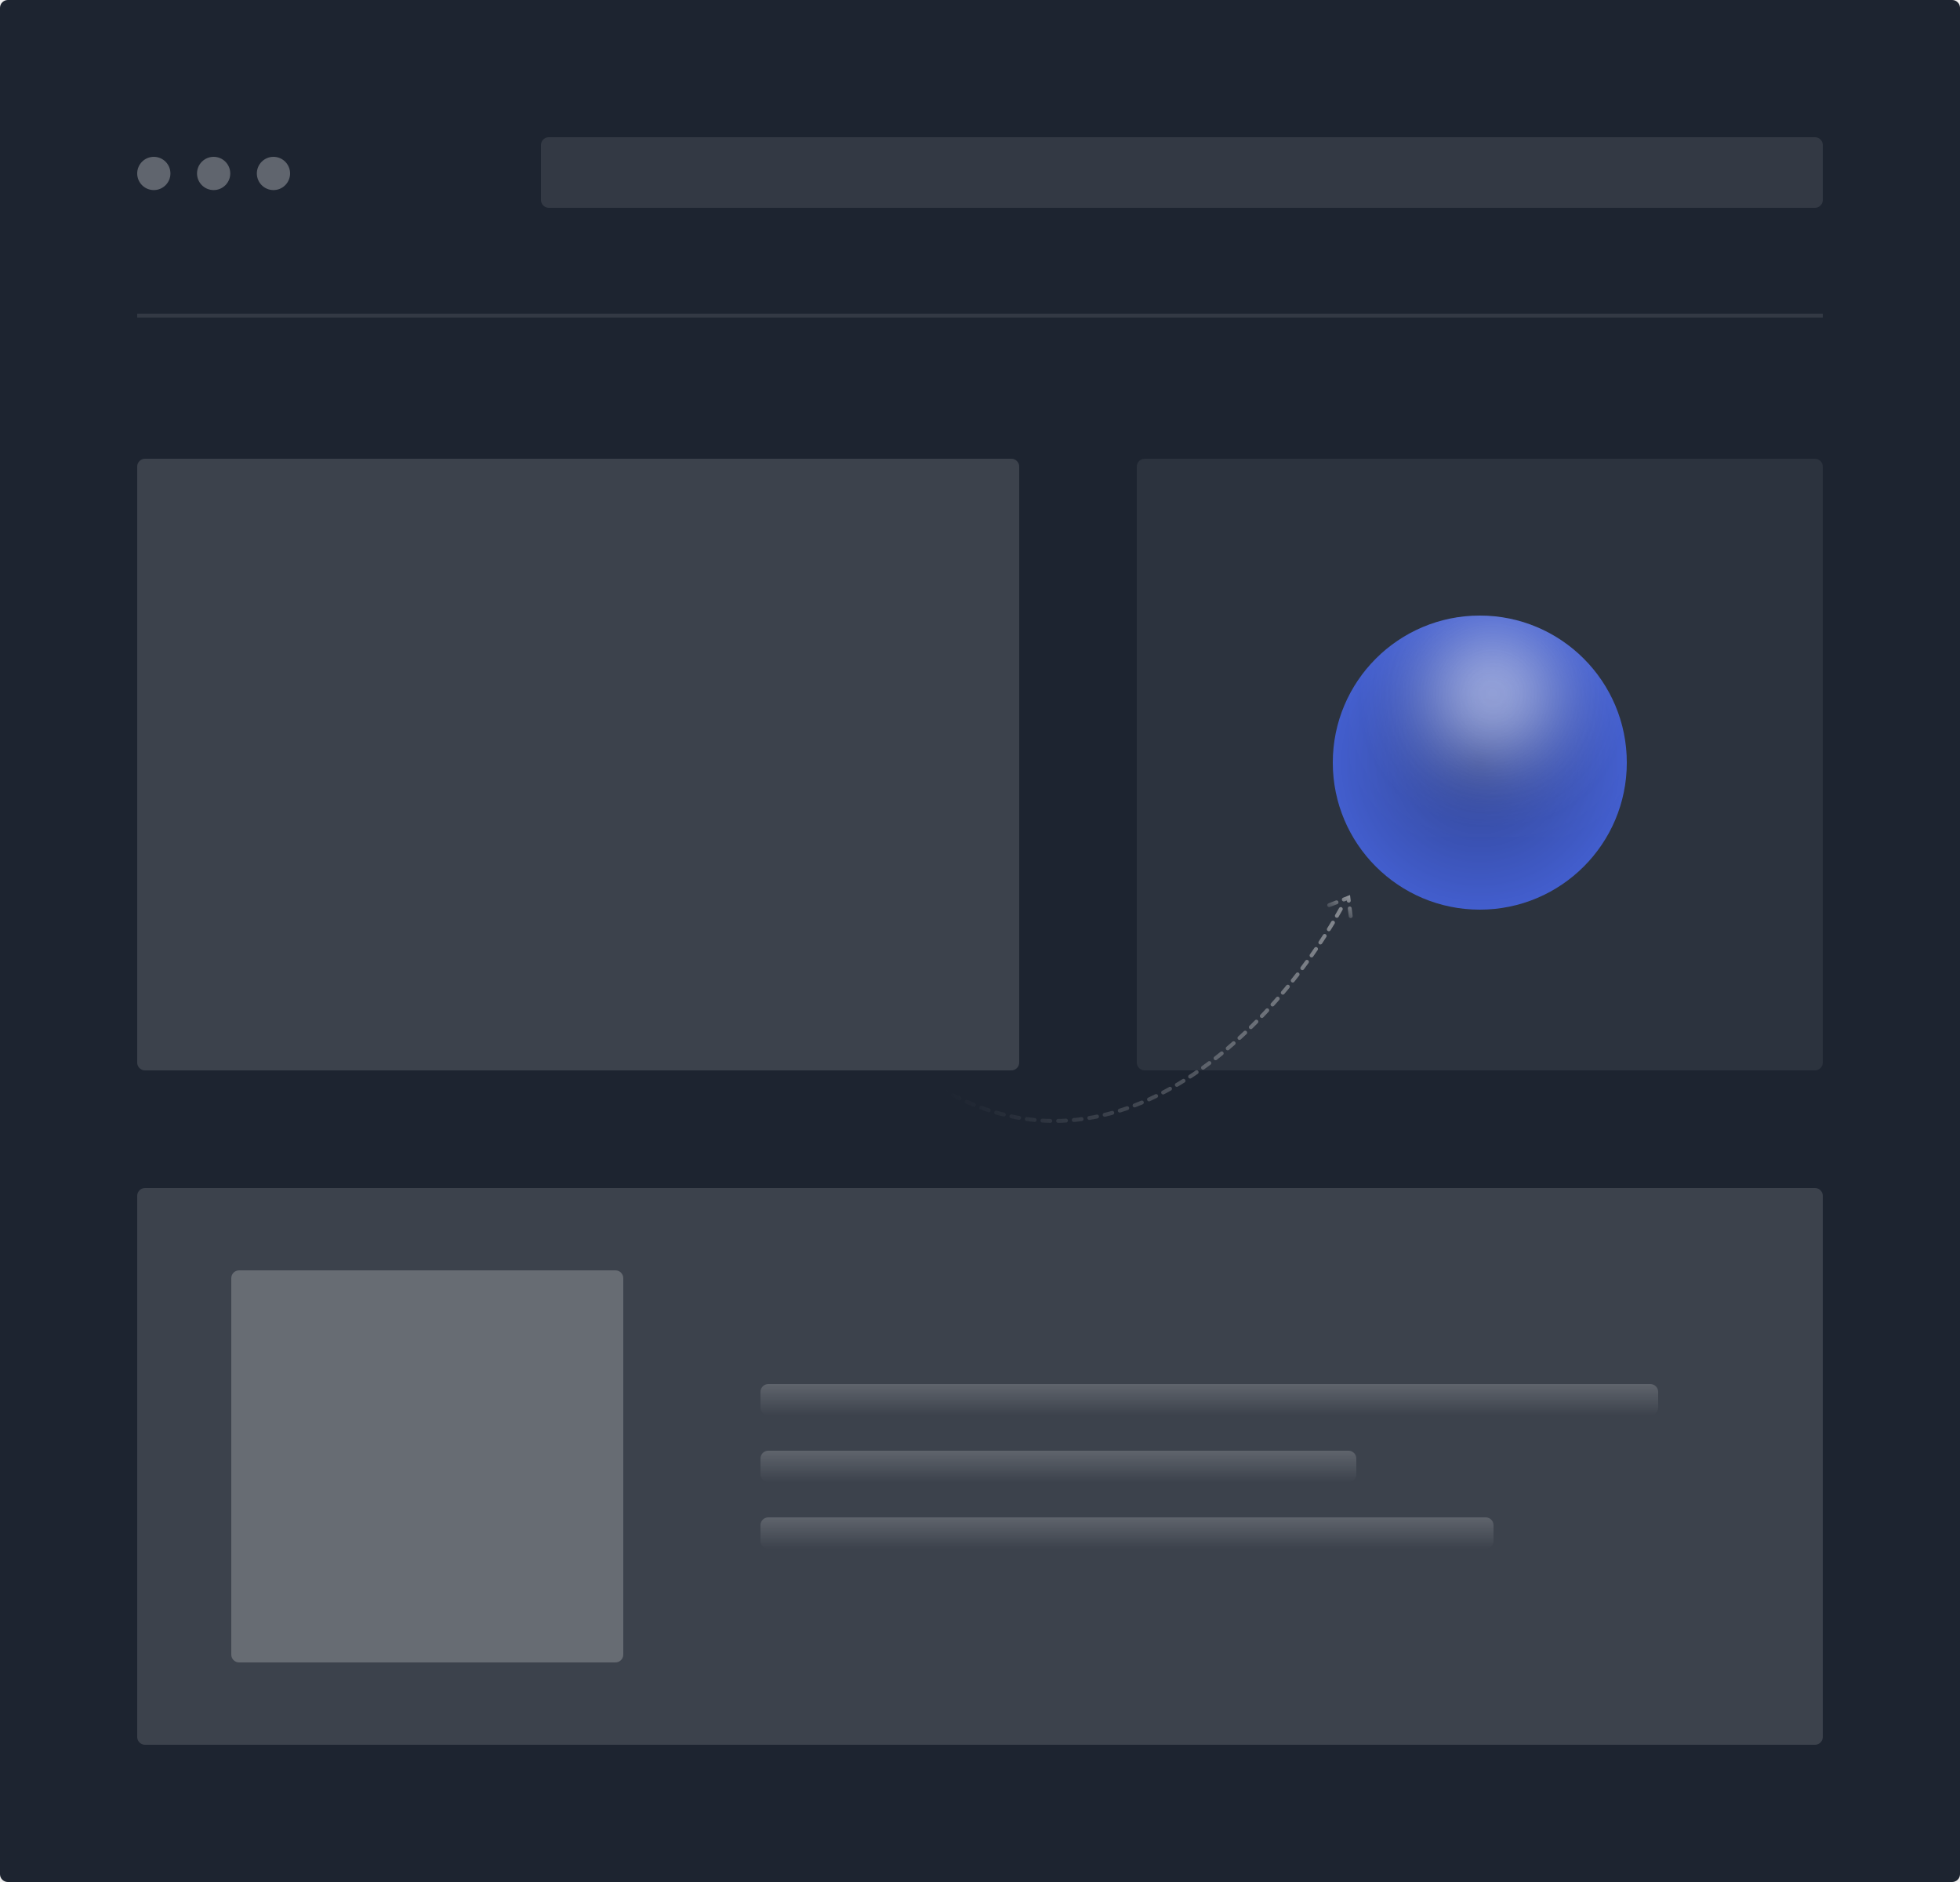
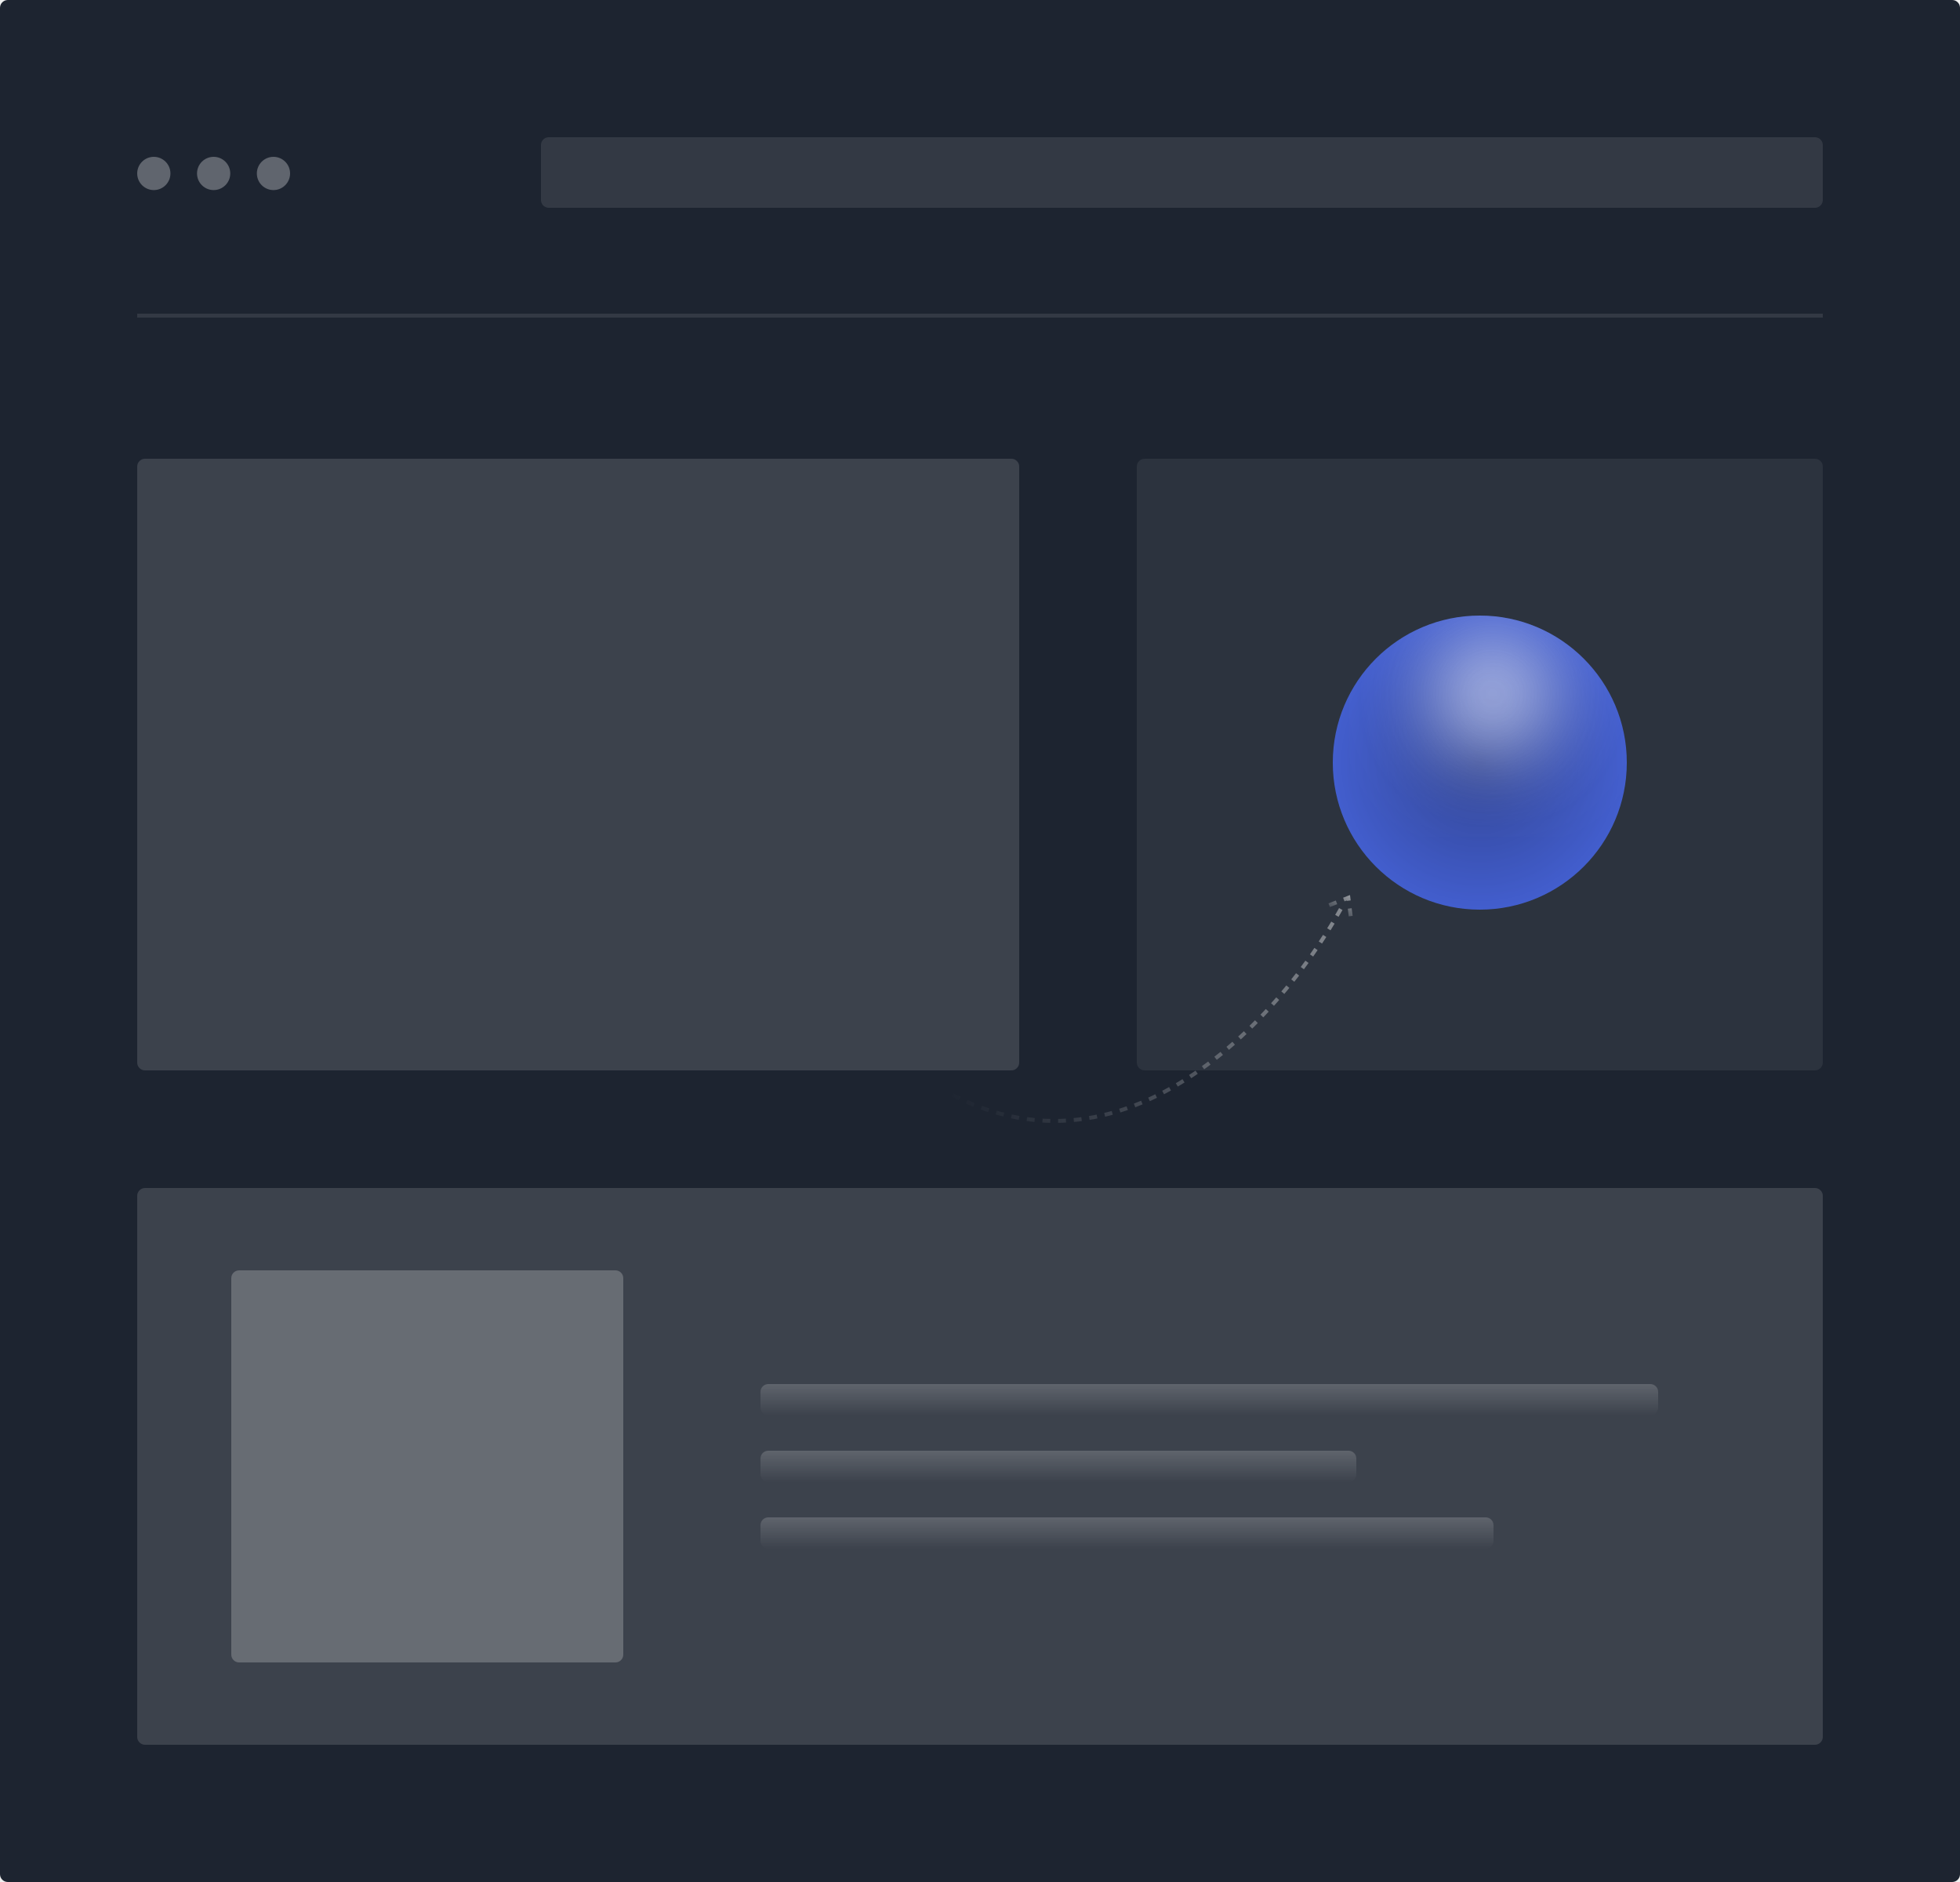
<svg xmlns="http://www.w3.org/2000/svg" width="500" height="480" viewBox="0 0 500 480" fill="none">
  <rect width="500" height="480" rx="2" fill="#1D2430" />
  <rect x="35" y="117" width="225" height="156" rx="2" fill="white" fill-opacity="0.14" />
  <line opacity="0.1" x1="35" y1="80.5" x2="465" y2="80.5" stroke="white" />
  <rect x="290" y="117" width="175" height="156" rx="2" fill="white" fill-opacity="0.07" />
  <rect x="35" y="303" width="430" height="142" rx="2" fill="white" fill-opacity="0.14" />
  <rect x="194" y="353" width="229" height="8" rx="2" fill="url(#paint0_linear_62_128)" fill-opacity="0.18" />
  <rect x="194" y="370" width="152" height="8" rx="2" fill="url(#paint1_linear_62_128)" fill-opacity="0.18" />
  <rect x="194" y="387" width="187" height="8" rx="2" fill="url(#paint2_linear_62_128)" fill-opacity="0.18" />
  <rect x="59" y="324" width="100" height="100" rx="2" fill="white" fill-opacity="0.22" />
  <rect opacity="0.1" x="138" y="35" width="327" height="18" rx="2" fill="white" />
  <circle opacity="0.3" cx="39.239" cy="44.239" r="4.239" fill="white" />
  <circle opacity="0.3" cx="54.5" cy="44.239" r="4.239" fill="white" />
  <circle opacity="0.3" cx="69.761" cy="44.239" r="4.239" fill="white" />
  <circle opacity="0.8" cx="377.5" cy="194.5" r="37.5" fill="#4A6CF7" />
  <mask id="mask0_62_128" style="mask-type:alpha" maskUnits="userSpaceOnUse" x="340" y="157" width="75" height="75">
    <circle opacity="0.8" cx="377.5" cy="194.5" r="37.5" fill="#4A6CF7" />
  </mask>
  <g mask="url(#mask0_62_128)">
    <circle opacity="0.8" cx="377.5" cy="194.5" r="37.5" fill="url(#paint3_radial_62_128)" />
    <g opacity="0.8" filter="url(#filter0_f_62_128)">
      <circle cx="380.809" cy="176.853" r="15.441" fill="white" />
    </g>
  </g>
-   <path d="M342.034 231.847C324.964 262.749 277.939 313.186 226.394 267.718" stroke="url(#paint4_linear_62_128)" stroke-linecap="round" strokeLinejoin="round" stroke-dasharray="2 2" />
-   <path d="M339.077 230.867L343.973 228.971L344.562 233.656" stroke="url(#paint5_linear_62_128)" stroke-linecap="round" strokeLinejoin="round" stroke-dasharray="2 2" />
+   <path d="M342.034 231.847C324.964 262.749 277.939 313.186 226.394 267.718" stroke="url(#paint4_linear_62_128)" strokeLinecap="round" strokeLinejoin="round" stroke-dasharray="2 2" />
+   <path d="M339.077 230.867L343.973 228.971L344.562 233.656" stroke="url(#paint5_linear_62_128)" strokeLinecap="round" strokeLinejoin="round" stroke-dasharray="2 2" />
  <defs>
    <filter id="filter0_f_62_128" x="344.368" y="140.412" width="72.882" height="72.882" filterUnits="userSpaceOnUse" color-interpolation-filters="sRGB">
      <feFlood flood-opacity="0" result="BackgroundImageFix" />
      <feBlend mode="normal" in="SourceGraphic" in2="BackgroundImageFix" result="shape" />
      <feGaussianBlur stdDeviation="10.5" result="effect1_foregroundBlur_62_128" />
    </filter>
    <linearGradient id="paint0_linear_62_128" x1="308.5" y1="353" x2="308.5" y2="361" gradientUnits="userSpaceOnUse">
      <stop stop-color="white" />
      <stop offset="1" stop-color="white" stop-opacity="0" />
    </linearGradient>
    <linearGradient id="paint1_linear_62_128" x1="270" y1="370" x2="270" y2="378" gradientUnits="userSpaceOnUse">
      <stop stop-color="white" />
      <stop offset="1" stop-color="white" stop-opacity="0" />
    </linearGradient>
    <linearGradient id="paint2_linear_62_128" x1="287.5" y1="387" x2="287.5" y2="395" gradientUnits="userSpaceOnUse">
      <stop stop-color="white" />
      <stop offset="1" stop-color="white" stop-opacity="0" />
    </linearGradient>
    <radialGradient id="paint3_radial_62_128" cx="0" cy="0" r="1" gradientUnits="userSpaceOnUse" gradientTransform="translate(377.5 194.5) rotate(90) scale(40.2574)">
      <stop stop-opacity="0.47" />
      <stop offset="1" stop-opacity="0" />
    </radialGradient>
    <linearGradient id="paint4_linear_62_128" x1="358.554" y1="226.723" x2="242.956" y2="282.349" gradientUnits="userSpaceOnUse">
      <stop stop-color="white" stop-opacity="0.48" />
      <stop offset="1" stop-color="white" stop-opacity="0" />
    </linearGradient>
    <linearGradient id="paint5_linear_62_128" x1="343.992" y1="228.548" x2="340.23" y2="234.571" gradientUnits="userSpaceOnUse">
      <stop stop-color="white" stop-opacity="0.48" />
      <stop offset="1" stop-color="white" stop-opacity="0" />
    </linearGradient>
  </defs>
</svg>
